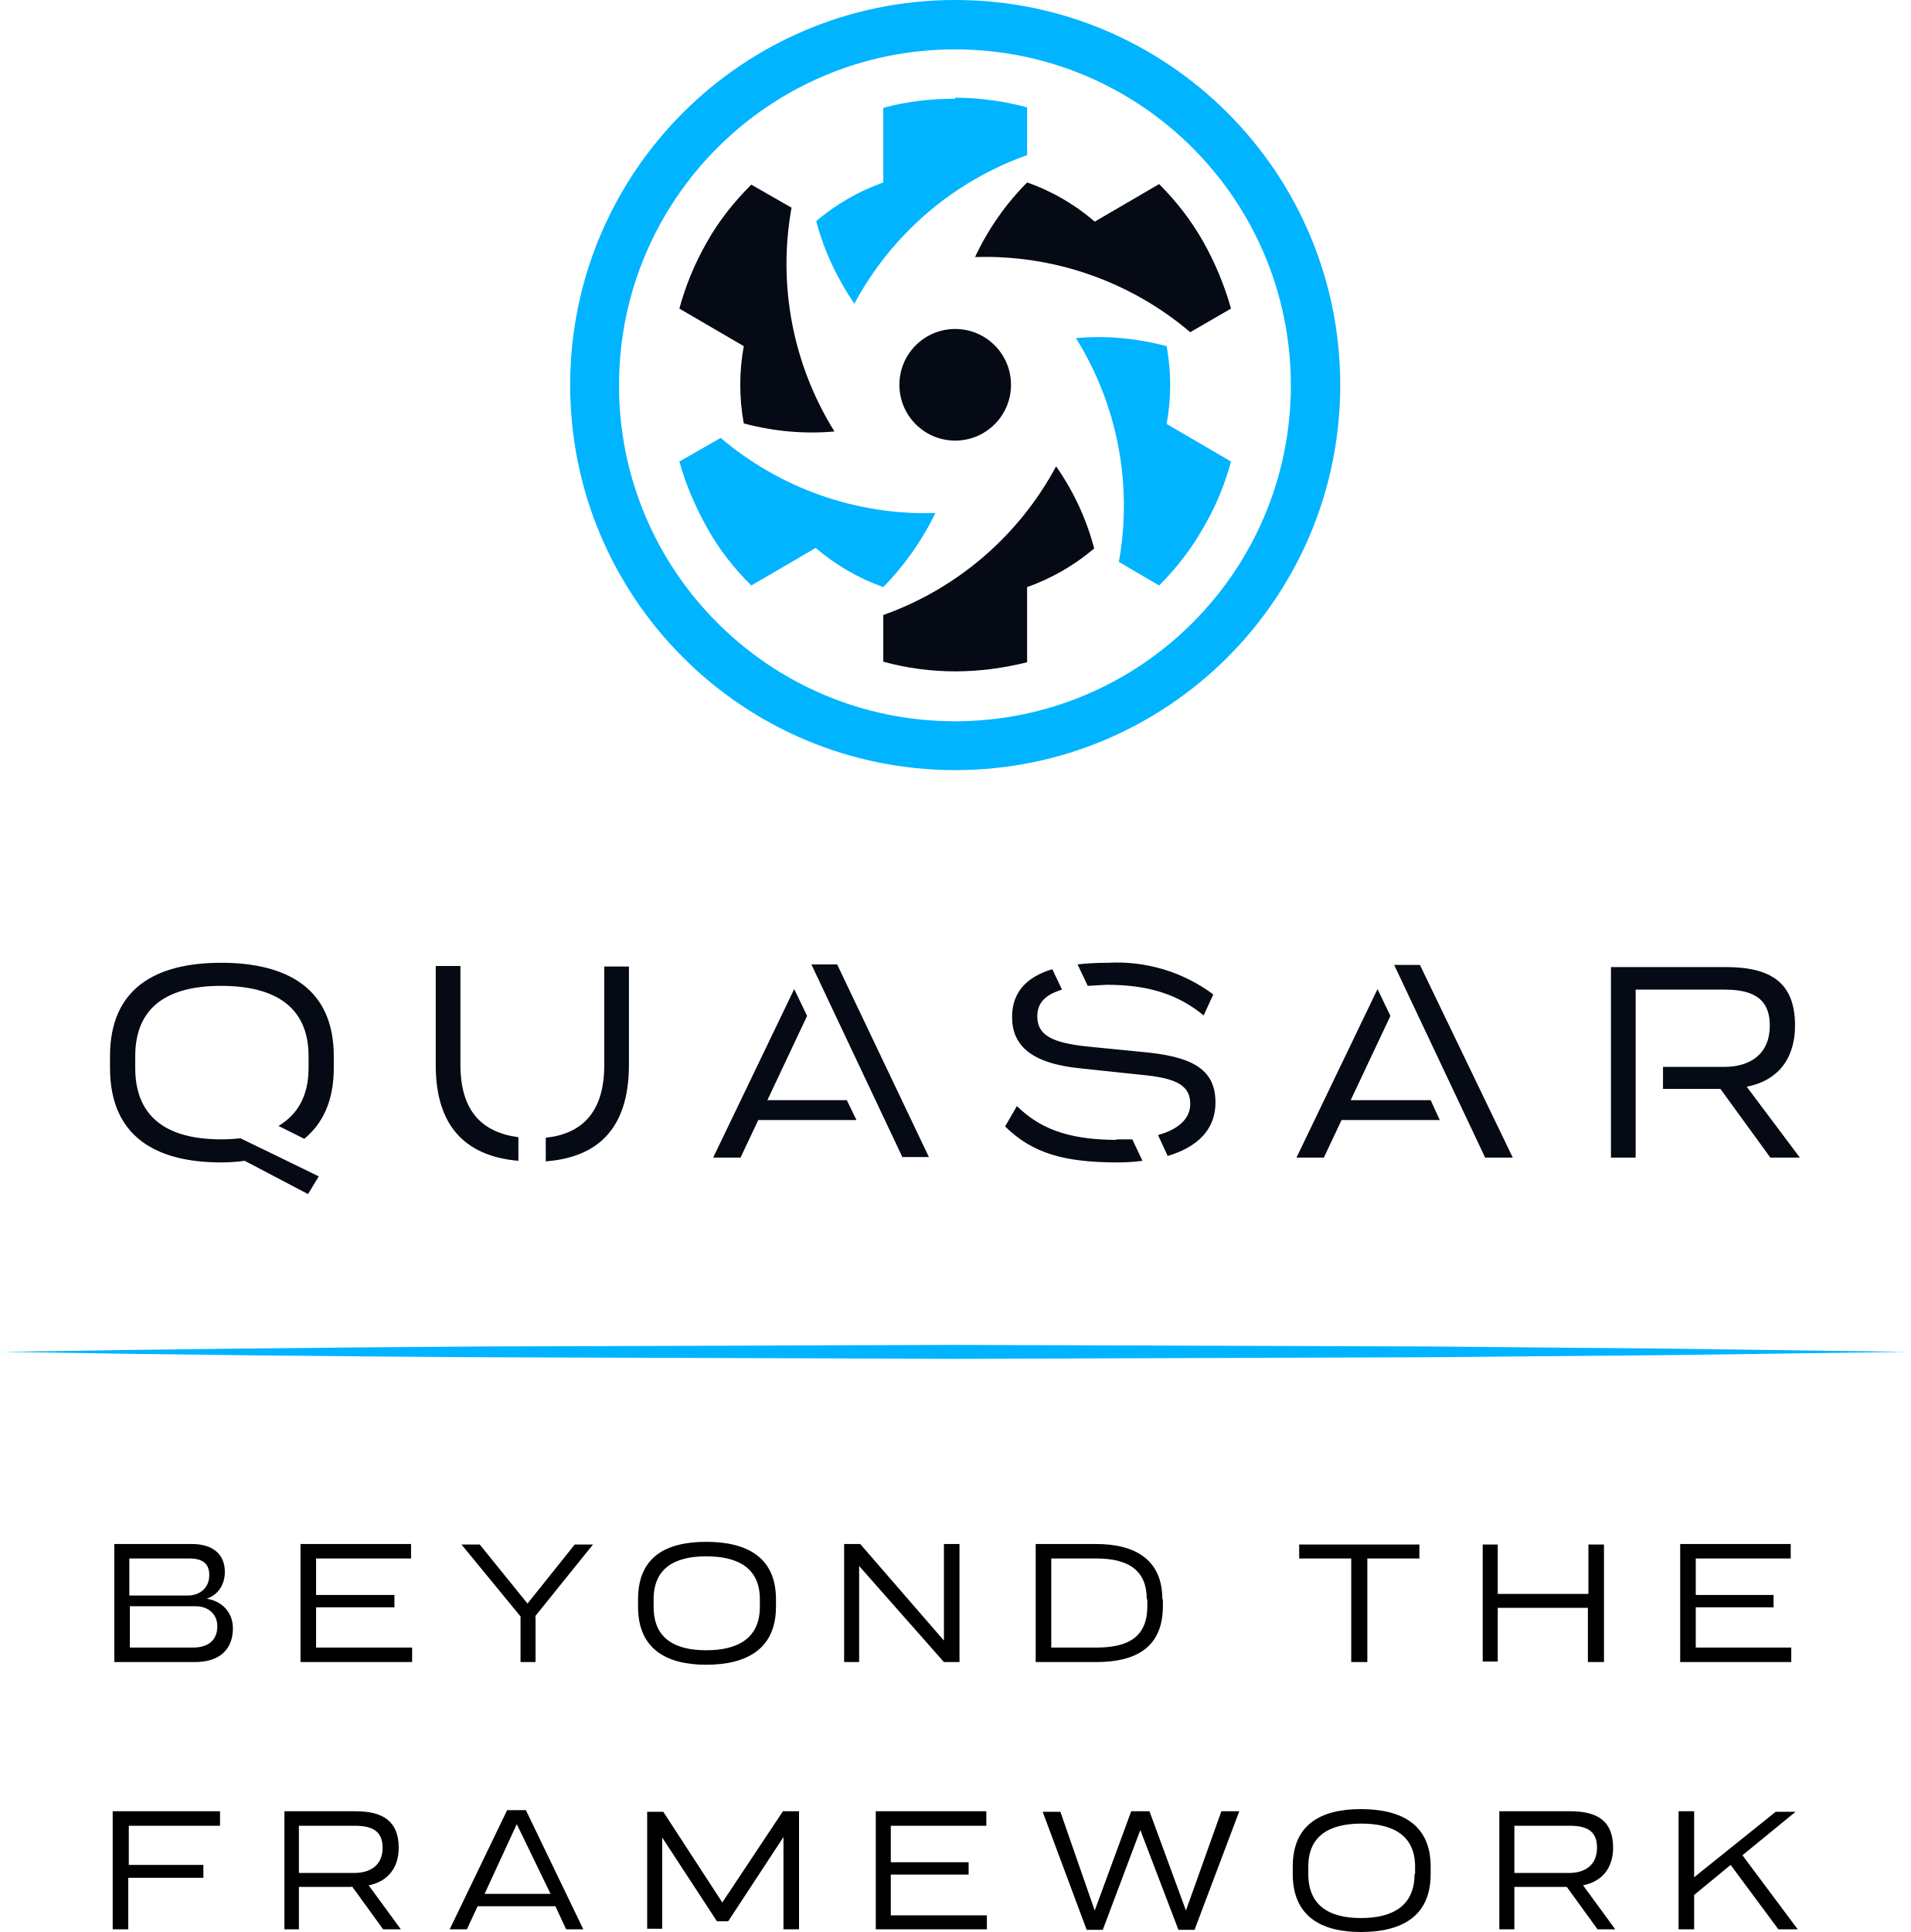
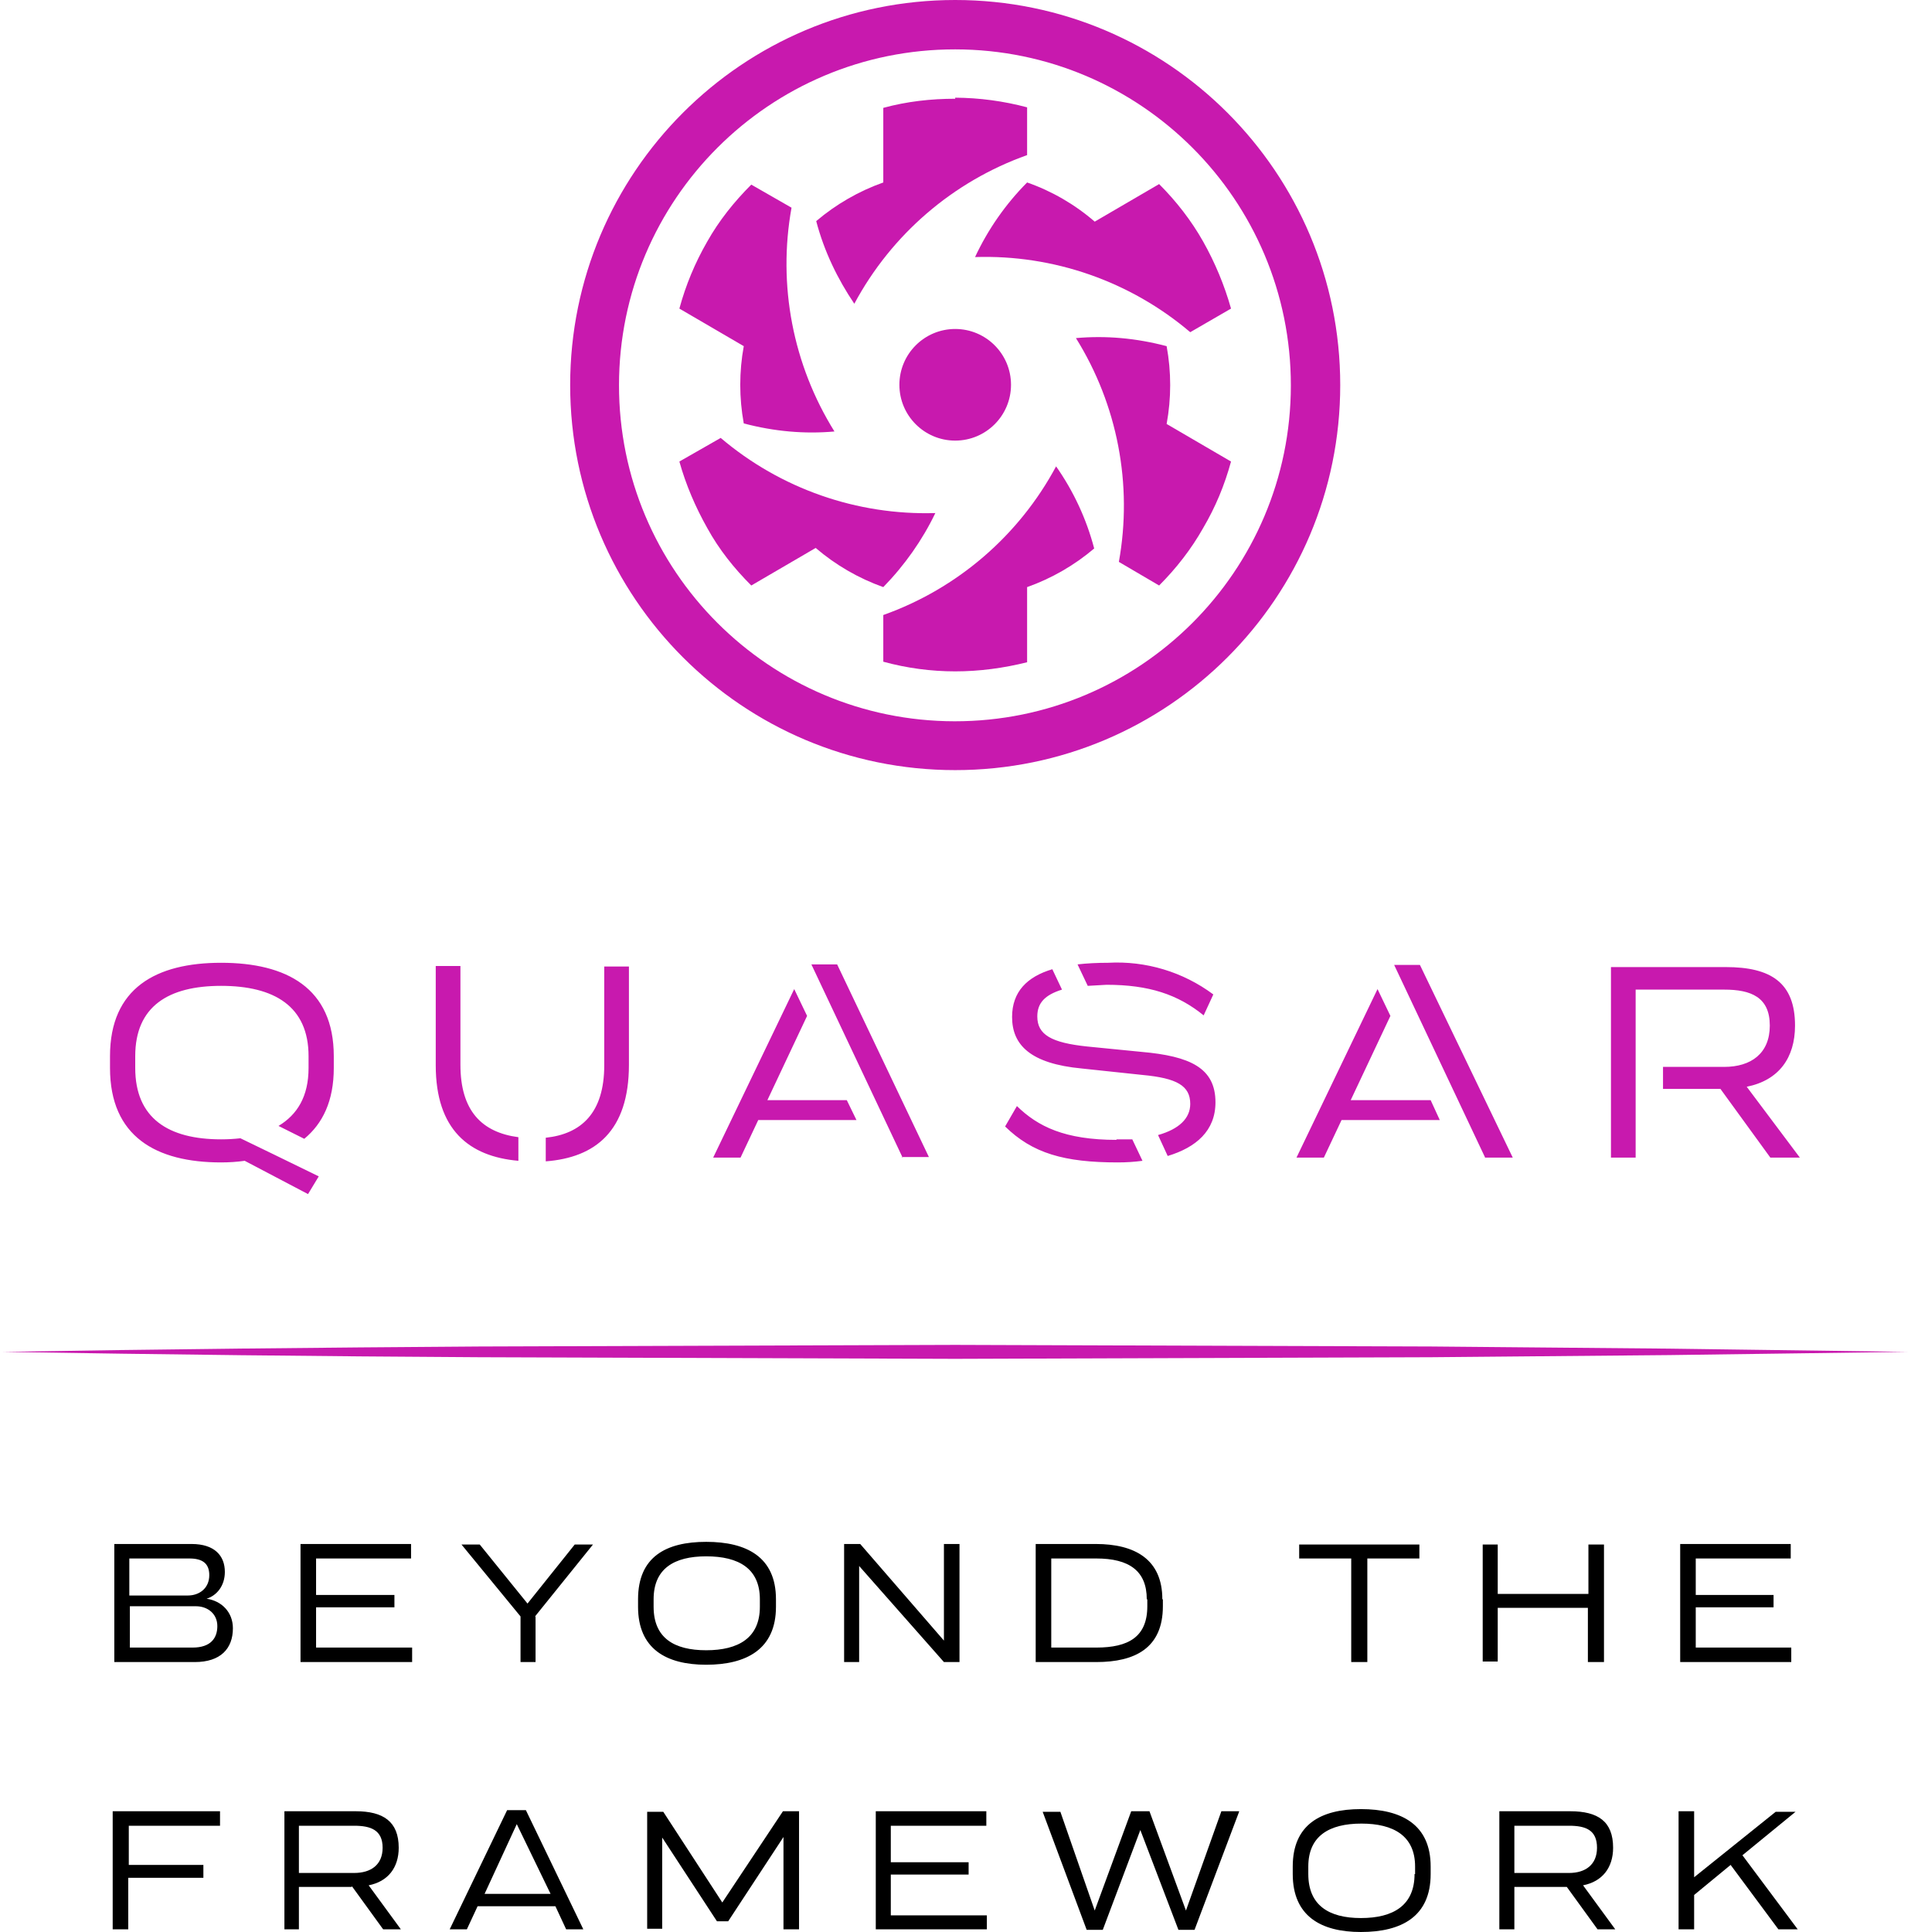
<svg xmlns="http://www.w3.org/2000/svg" viewBox="0 0 356 360">
  <path d="M43.4 303.4c0 3.8-2.3 6.3-7.1 6.3h-15v-22h14.4c4.3 0 6.2 2.2 6.2 5.2 0 2.6-1.5 4.4-3.4 5 2.8.4 4.9 2.5 4.9 5.5zm-8-13H24.1v6.9H35c2.1 0 4-1.3 4-3.8 0-2.2-1.3-3.1-3.7-3.1zm5.1 12.6c0-2.3-1.8-3.7-4-3.7H24.2v7.7h11.7c3.4 0 4.6-1.8 4.6-4zm36.3 4v2.7H56v-22h20.6v2.7H58.9v6.8h14.6v2.3H58.9v7.5h17.9zm23-5.8v8.5H97v-8.5l-11-13.4h3.4l8.9 11 8.8-11h3.4l-10.8 13.4zm19.1-1.8V298c0-7.9 5.2-10.7 12.7-10.7 7.5 0 13 2.8 13 10.7v1.4c0 7.9-5.5 10.8-13 10.8s-12.7-3-12.7-10.8zm22.7 0V298c0-5.7-3.9-8-10-8-6 0-9.8 2.3-9.8 8v1.4c0 5.8 3.8 8.1 9.8 8.1 6 0 10-2.3 10-8.1zm37.2-11.6v21.9h-2.9l-15.8-17.9v17.9h-2.8v-22h3l15.6 18v-18h2.9zm37.9 10.2v1.3c0 7.8-5.2 10.4-12.4 10.4H193v-22h11.2c7.2 0 12.4 2.8 12.4 10.3zm-3 0c0-5.3-3.3-7.6-9.4-7.6h-8.4V307h8.4c6 0 9.5-2 9.5-7.7V298zm50.8-7.6h-9.7v19.3h-3v-19.3h-9.7v-2.6h22.4v2.6zm34.4-2.6v21.9h-3v-10.1h-16.8v10h-2.8v-21.8h2.8v9.2H296v-9.2h2.9zm34.9 19.2v2.7h-20.7v-22h20.6v2.7H316v6.8h14.5v2.3H316v7.5h17.8zM24 340.2v7.3h13.9v2.4h-14v9.6H21v-22h20v2.7H24zm41.5 11.4h-9.8v7.9H53v-22h13.3c5.1 0 8 1.9 8 6.8 0 3.7-2 6.3-5.6 7l6 8.2h-3.3l-5.8-8zm-9.8-2.6H66c3.1 0 5.3-1.5 5.3-4.7 0-3.3-2.2-4.1-5.3-4.1H55.7v8.8zm47.9 6.2H89l-2 4.3h-3.2l10.7-22.2H98l10.7 22.2h-3.2l-2-4.3zm-1-2.3l-6.3-13-6 13h12.2zm46.3-15.3v21.9H146v-17.2L135.7 358h-2.1l-10.2-15.6v17h-2.8v-21.8h3l11 16.9 11.3-17h3zm35 19.3v2.6h-20.7v-22h20.6v2.7H166v6.8h14.5v2.3H166v7.6h17.8zm47-19.3l-8.3 22h-3l-7.1-18.6-7 18.6h-3l-8.2-22h3.3L204 356l6.8-18.5h3.4L221 356l6.6-18.5h3.3zm10 11.6v-1.4c0-7.8 5.2-10.7 12.7-10.7 7.6 0 13 2.9 13 10.7v1.4c0 7.9-5.4 10.8-13 10.8-7.5 0-12.7-3-12.7-10.8zm22.8 0v-1.4c0-5.7-4-8-10-8s-9.9 2.3-9.9 8v1.4c0 5.8 3.8 8.2 9.8 8.2 6.1 0 10-2.4 10-8.2zm28.3 2.4h-9.8v7.9h-2.8v-22h13.2c5.2 0 8 1.9 8 6.8 0 3.7-2 6.3-5.6 7l6 8.2h-3.3l-5.8-8zm-9.8-2.6h10.2c3 0 5.2-1.5 5.2-4.7 0-3.3-2.1-4.1-5.2-4.1h-10.2v8.8zm40.3-1.5l-6.8 5.6v6.4h-2.9v-22h2.9v12.3l15.2-12.2h3.7l-9.9 8.1 10.3 13.8h-3.6l-8.9-12z" />
-   <path fill="#050A14" d="M188.4 71.7a10.4 10.4 0 01-20.8 0 10.4 10.4 0 1120.8 0zM224.2 45c-2.2-3.9-5-7.5-8.2-10.7l-12 7c-3.7-3.2-8-5.7-12.6-7.3a49.4 49.4 0 00-9.7 13.9 59 59 0 0140.1 14l7.6-4.4a57 57 0 00-5.2-12.5zM178 125.1c4.5 0 9-.6 13.4-1.7v-14a40 40 0 0012.5-7.2 47.7 47.7 0 00-7.1-15.3 59 59 0 01-32.2 27.7v8.7c4.4 1.2 8.9 1.8 13.4 1.8zM131.8 45c-2.3 4-4 8.1-5.2 12.5l12 7a40 40 0 000 14.4c5.7 1.5 11.3 2 16.9 1.5a59 59 0 01-8-41.7l-7.5-4.3c-3.2 3.2-6 6.7-8.2 10.6z" />
-   <path fill="#00B4FF" d="M224.2 98.4c2.3-3.9 4-8 5.2-12.4l-12-7a40 40 0 000-14.5c-5.7-1.5-11.3-2-16.9-1.5a59 59 0 018 41.7l7.5 4.4c3.2-3.2 6-6.8 8.2-10.7zm-92.4 0c2.2 4 5 7.5 8.2 10.7l12-7a40 40 0 0012.6 7.3c4-4.1 7.3-8.8 9.7-13.8a59 59 0 01-40-14l-7.7 4.4c1.2 4.3 3 8.5 5.2 12.4zm46.2-80c-4.5 0-9 .5-13.4 1.7V34a40 40 0 00-12.5 7.2c1.5 5.7 4 10.8 7.1 15.4a59 59 0 0132.2-27.7V20a53.3 53.3 0 00-13.4-1.8z" />
-   <path fill="#00B4FF" d="M178 9.2a62.6 62.6 0 11-.1 125.2A62.6 62.6 0 01178 9.2m0-9.2a71.7 71.7 0 100 143.5A71.7 71.7 0 00178 0z" />
-   <path fill="#050A14" d="M96.6 212v4.3c-9.2-.8-15.4-5.8-15.4-17.8V180h4.6v18.4c0 8.6 4 12.6 10.8 13.5zm16-31.9v18.4c0 8.9-4.3 12.8-10.9 13.5v4.4c9.2-.7 15.5-5.6 15.5-18v-18.3h-4.7zM62.2 199v-2.2c0-12.7-8.8-17.4-21-17.4-12.1 0-20.7 4.7-20.7 17.4v2.2c0 12.8 8.6 17.6 20.7 17.6 1.5 0 3-.1 4.4-.3l11.8 6.2 2-3.3-8.2-4-6.4-3.1a32 32 0 01-3.6.2c-9.8 0-16-3.9-16-13.3v-2.2c0-9.3 6.2-13.1 16-13.1 9.9 0 16.3 3.8 16.3 13.1v2.2c0 5.3-2.1 8.7-5.6 10.8l4.8 2.4c3.4-2.8 5.5-7 5.5-13.2zM168 215.6h5.1L156 179.7h-4.8l17 36zM143 205l7.4-15.7-2.4-5-15.1 31.4h5.1l3.3-7h18.3l-1.8-3.7H143zm133.7 10.7h5.2l-17.3-35.9h-4.8l17 36zm-25-10.7l7.4-15.7-2.4-5-15.1 31.4h5.1l3.3-7h18.3l-1.7-3.7h-14.8zm73.8-2.5c6-1.2 9-5.4 9-11.4 0-8-4.5-10.9-12.9-10.9h-21.4v35.5h4.6v-31.3h16.5c5 0 8.5 1.4 8.5 6.7 0 5.2-3.5 7.7-8.5 7.7h-11.4v4.1h10.7l9.3 12.8h5.5l-9.9-13.2zm-117.4 9.9c-9.7 0-14.7-2.5-18.6-6.3l-2.2 3.8c5.1 5 11 6.7 21 6.7 1.6 0 3.1-.1 4.6-.3l-1.9-4h-3zm18.4-7c0-6.4-4.7-8.6-13.8-9.4l-10.1-1c-6.7-.7-9.3-2.2-9.3-5.6 0-2.5 1.4-4 4.6-5l-1.8-3.8c-4.7 1.4-7.5 4.2-7.5 8.9 0 5.2 3.4 8.7 13 9.6l11.3 1.2c6.4.6 8.9 2 8.9 5.4 0 2.7-2.1 4.7-6 5.8l1.8 3.9c5.3-1.6 8.9-4.7 8.9-10zm-20.3-21.9c7.9 0 13.3 1.8 18.1 5.7l1.8-3.9a30 30 0 00-19.6-5.9c-2 0-4 .1-5.7.3l1.9 4 3.5-.2z" />
-   <path fill="#00B4FF" d="M.5 251.9c29.6-.5 59.2-.8 88.8-1l88.7-.3 88.7.3 44.4.4 44.4.6-44.4.6-44.4.4-88.7.3-88.7-.3a7981 7981 0 01-88.8-1z" />
-   <path fill="none" d="M-565.2 324H-252v15.8h-313.2z" />
+   <path fill="#c819ae" d="M188.4 71.7a10.4 10.4 0 01-20.8 0 10.4 10.4 0 1120.8 0zM224.2 45c-2.2-3.9-5-7.5-8.2-10.7l-12 7c-3.7-3.2-8-5.7-12.6-7.3a49.4 49.4 0 00-9.7 13.9 59 59 0 0140.1 14l7.6-4.4a57 57 0 00-5.2-12.5zM178 125.1c4.5 0 9-.6 13.4-1.7v-14a40 40 0 0012.5-7.2 47.7 47.7 0 00-7.1-15.3 59 59 0 01-32.2 27.7v8.7c4.4 1.2 8.9 1.8 13.4 1.8zM131.8 45c-2.3 4-4 8.1-5.2 12.5l12 7a40 40 0 000 14.4c5.7 1.5 11.3 2 16.9 1.5a59 59 0 01-8-41.7l-7.5-4.3c-3.2 3.2-6 6.7-8.2 10.6z" />
+   <path fill="#c819ae" d="M224.2 98.4c2.3-3.9 4-8 5.2-12.4l-12-7a40 40 0 000-14.5c-5.7-1.5-11.3-2-16.9-1.5a59 59 0 018 41.7l7.5 4.4c3.2-3.2 6-6.8 8.2-10.7zm-92.4 0c2.2 4 5 7.5 8.2 10.7l12-7a40 40 0 0012.6 7.3c4-4.1 7.3-8.8 9.7-13.8a59 59 0 01-40-14l-7.7 4.4c1.2 4.3 3 8.5 5.2 12.4zm46.2-80c-4.5 0-9 .5-13.4 1.7V34a40 40 0 00-12.5 7.2c1.5 5.7 4 10.8 7.1 15.4a59 59 0 0132.2-27.7V20a53.3 53.3 0 00-13.4-1.8z" />
+   <path fill="#c819ae" d="M178 9.2a62.6 62.6 0 11-.1 125.2A62.6 62.6 0 01178 9.2m0-9.2a71.7 71.7 0 100 143.5A71.7 71.7 0 00178 0z" />
+   <path fill="#c819ae" d="M96.6 212v4.3c-9.2-.8-15.4-5.8-15.4-17.8V180h4.6v18.4c0 8.6 4 12.6 10.8 13.5zm16-31.9v18.4c0 8.9-4.3 12.8-10.9 13.5v4.4c9.2-.7 15.5-5.6 15.5-18v-18.3h-4.7zM62.2 199v-2.2c0-12.7-8.8-17.4-21-17.4-12.1 0-20.7 4.7-20.7 17.4v2.2c0 12.8 8.6 17.6 20.7 17.6 1.5 0 3-.1 4.4-.3l11.8 6.2 2-3.3-8.2-4-6.4-3.1a32 32 0 01-3.6.2c-9.8 0-16-3.9-16-13.3v-2.2c0-9.3 6.2-13.1 16-13.1 9.9 0 16.3 3.8 16.3 13.1v2.2c0 5.3-2.1 8.7-5.6 10.8l4.8 2.4c3.4-2.8 5.5-7 5.5-13.2zM168 215.6h5.1L156 179.7h-4.8l17 36zM143 205l7.4-15.7-2.4-5-15.1 31.4h5.1l3.3-7h18.3l-1.8-3.7H143zm133.7 10.7h5.2l-17.3-35.9h-4.8l17 36zm-25-10.7l7.4-15.7-2.4-5-15.1 31.4h5.1l3.3-7h18.3l-1.7-3.7h-14.8zm73.8-2.5c6-1.2 9-5.4 9-11.4 0-8-4.5-10.9-12.9-10.9h-21.4v35.5h4.6v-31.3h16.5c5 0 8.5 1.4 8.5 6.7 0 5.2-3.5 7.7-8.5 7.7h-11.4v4.1h10.7l9.3 12.8h5.5l-9.9-13.2zm-117.4 9.9c-9.7 0-14.7-2.5-18.6-6.3l-2.2 3.8c5.1 5 11 6.7 21 6.7 1.6 0 3.1-.1 4.6-.3l-1.9-4h-3zm18.4-7c0-6.4-4.7-8.6-13.8-9.4l-10.1-1c-6.7-.7-9.3-2.2-9.3-5.6 0-2.5 1.4-4 4.6-5l-1.8-3.8c-4.7 1.4-7.5 4.2-7.5 8.9 0 5.2 3.4 8.7 13 9.6l11.3 1.2c6.4.6 8.9 2 8.9 5.4 0 2.7-2.1 4.7-6 5.8l1.8 3.9c5.3-1.6 8.9-4.7 8.9-10zm-20.3-21.9c7.9 0 13.3 1.8 18.1 5.7l1.8-3.9a30 30 0 00-19.6-5.9c-2 0-4 .1-5.7.3l1.9 4 3.5-.2z" />
+   <path fill="#c819ae" d="M.5 251.9c29.6-.5 59.2-.8 88.8-1l88.7-.3 88.7.3 44.4.4 44.4.6-44.4.6-44.4.4-88.7.3-88.7-.3a7981 7981 0 01-88.8-1z" />
+   <path fill="c819ae" d="M-565.2 324H-252v15.8h-313.2z" />
</svg>
